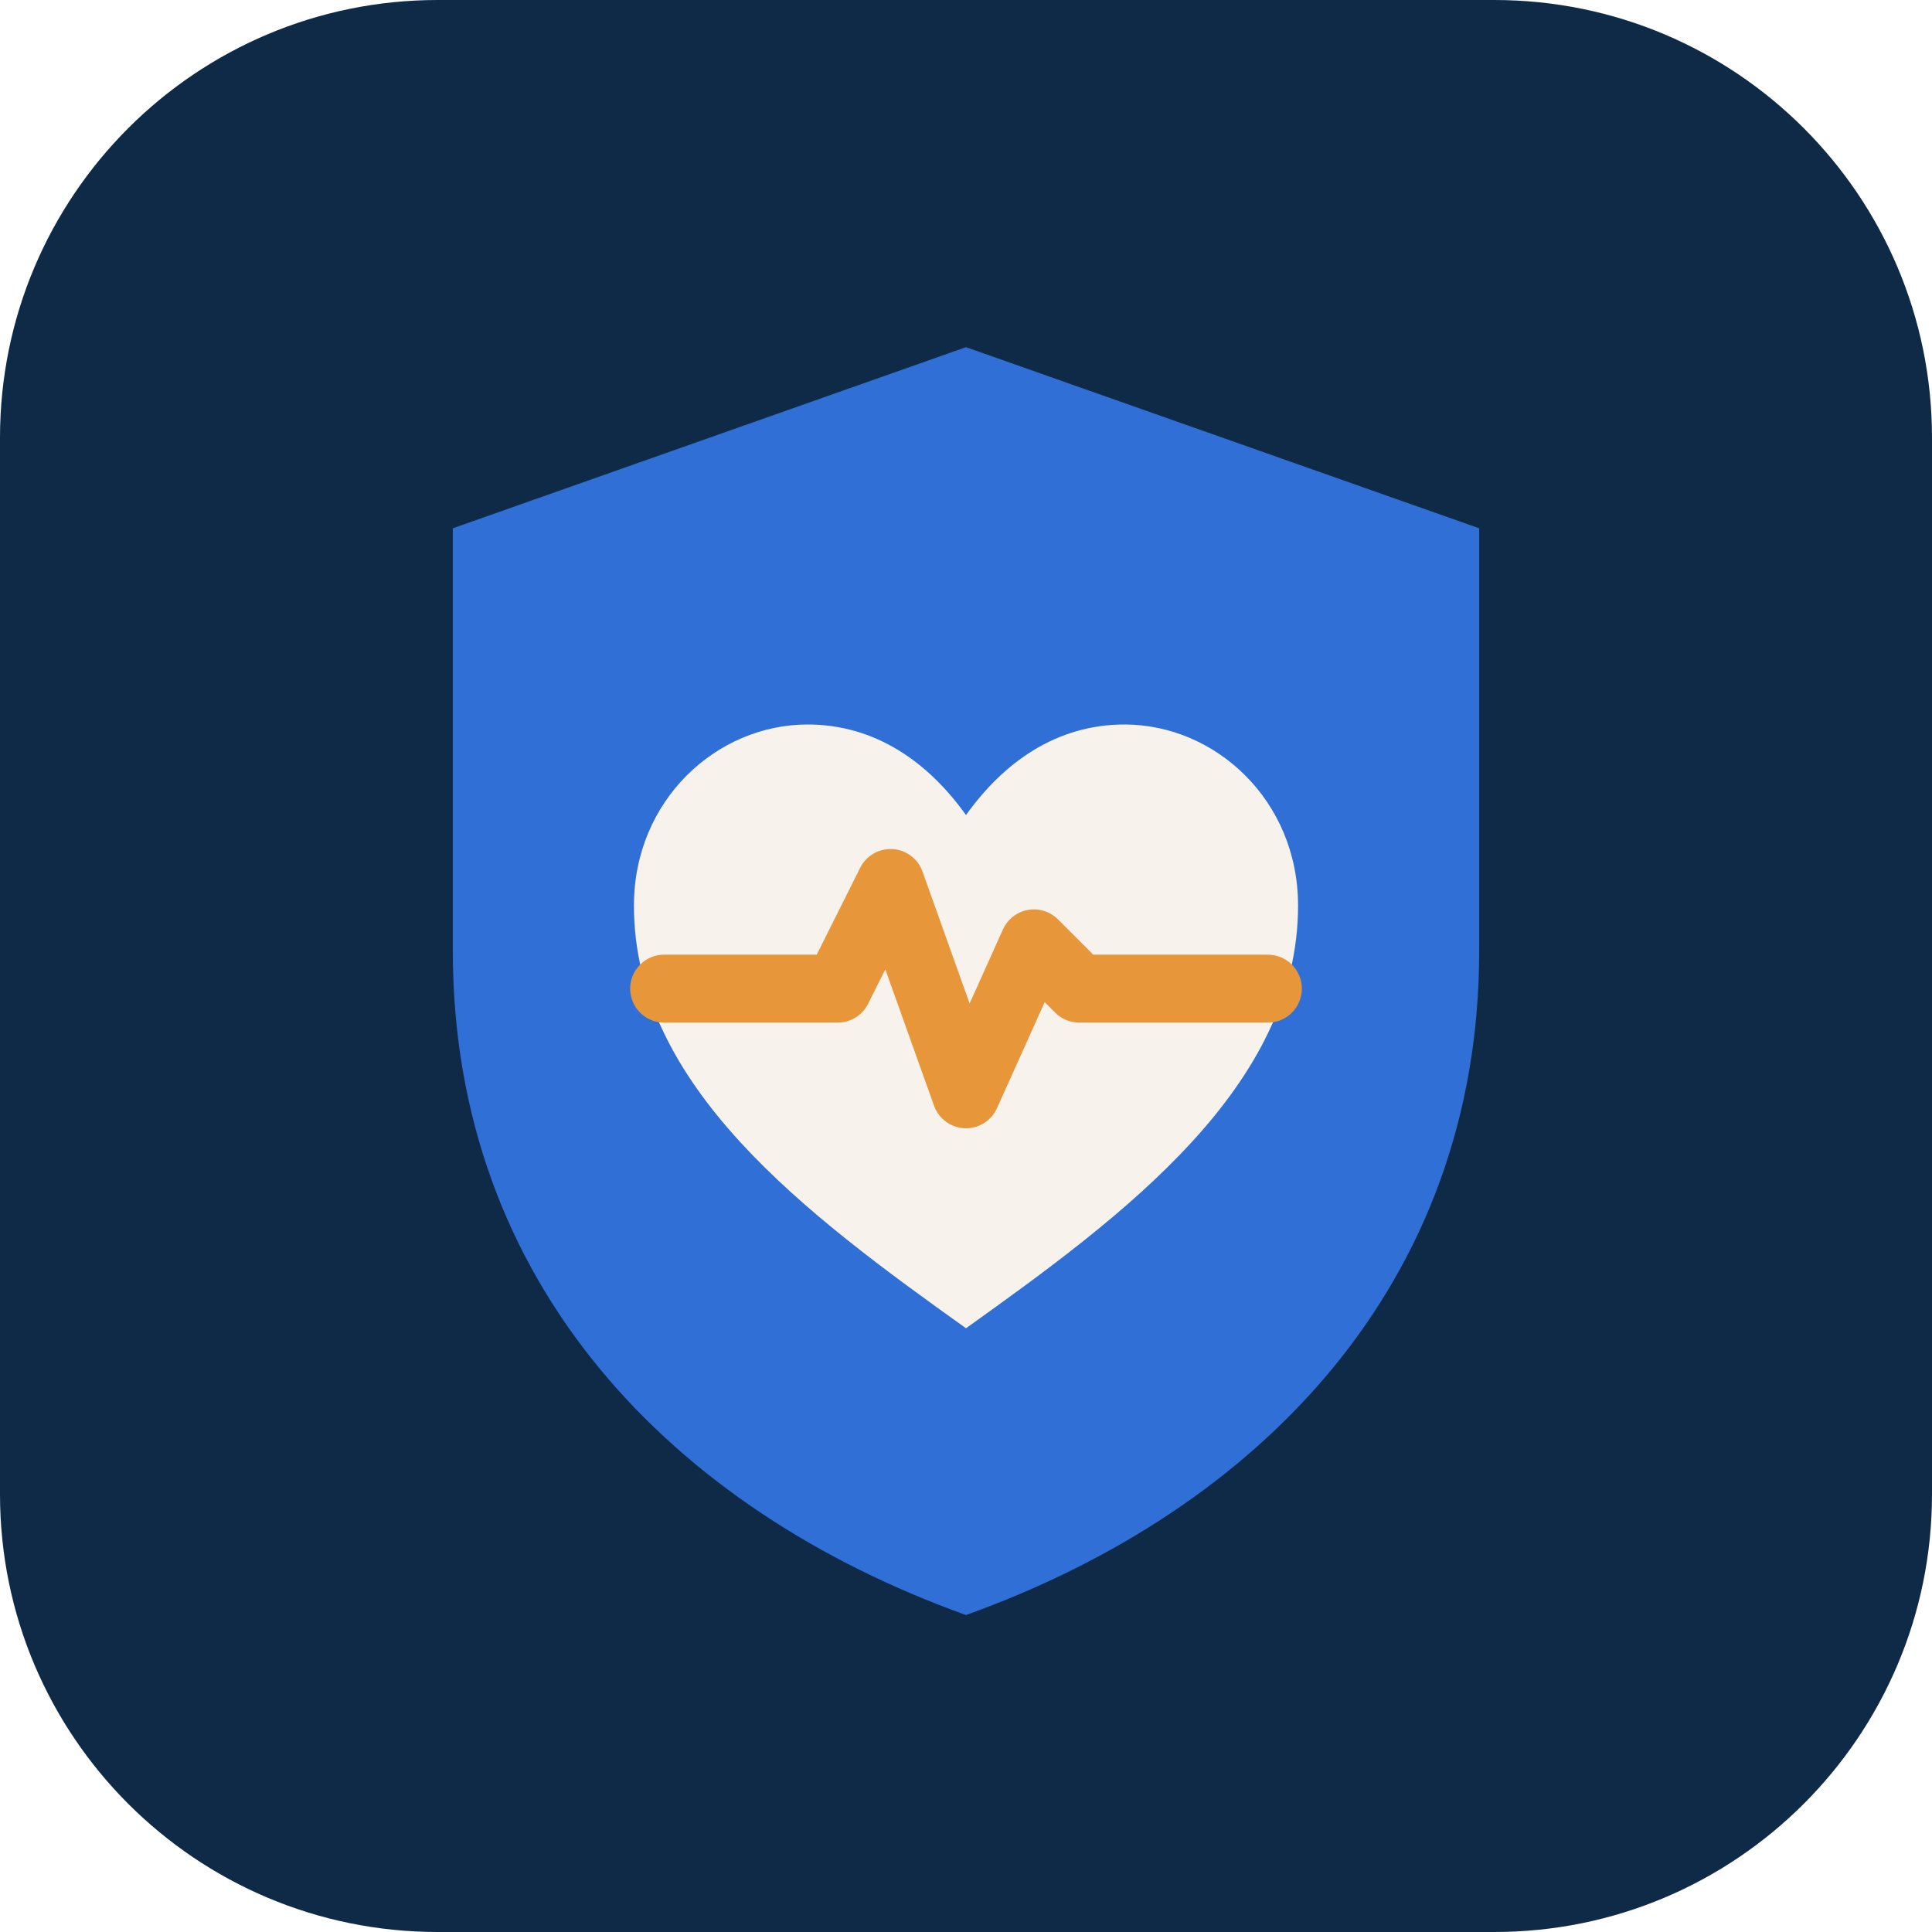
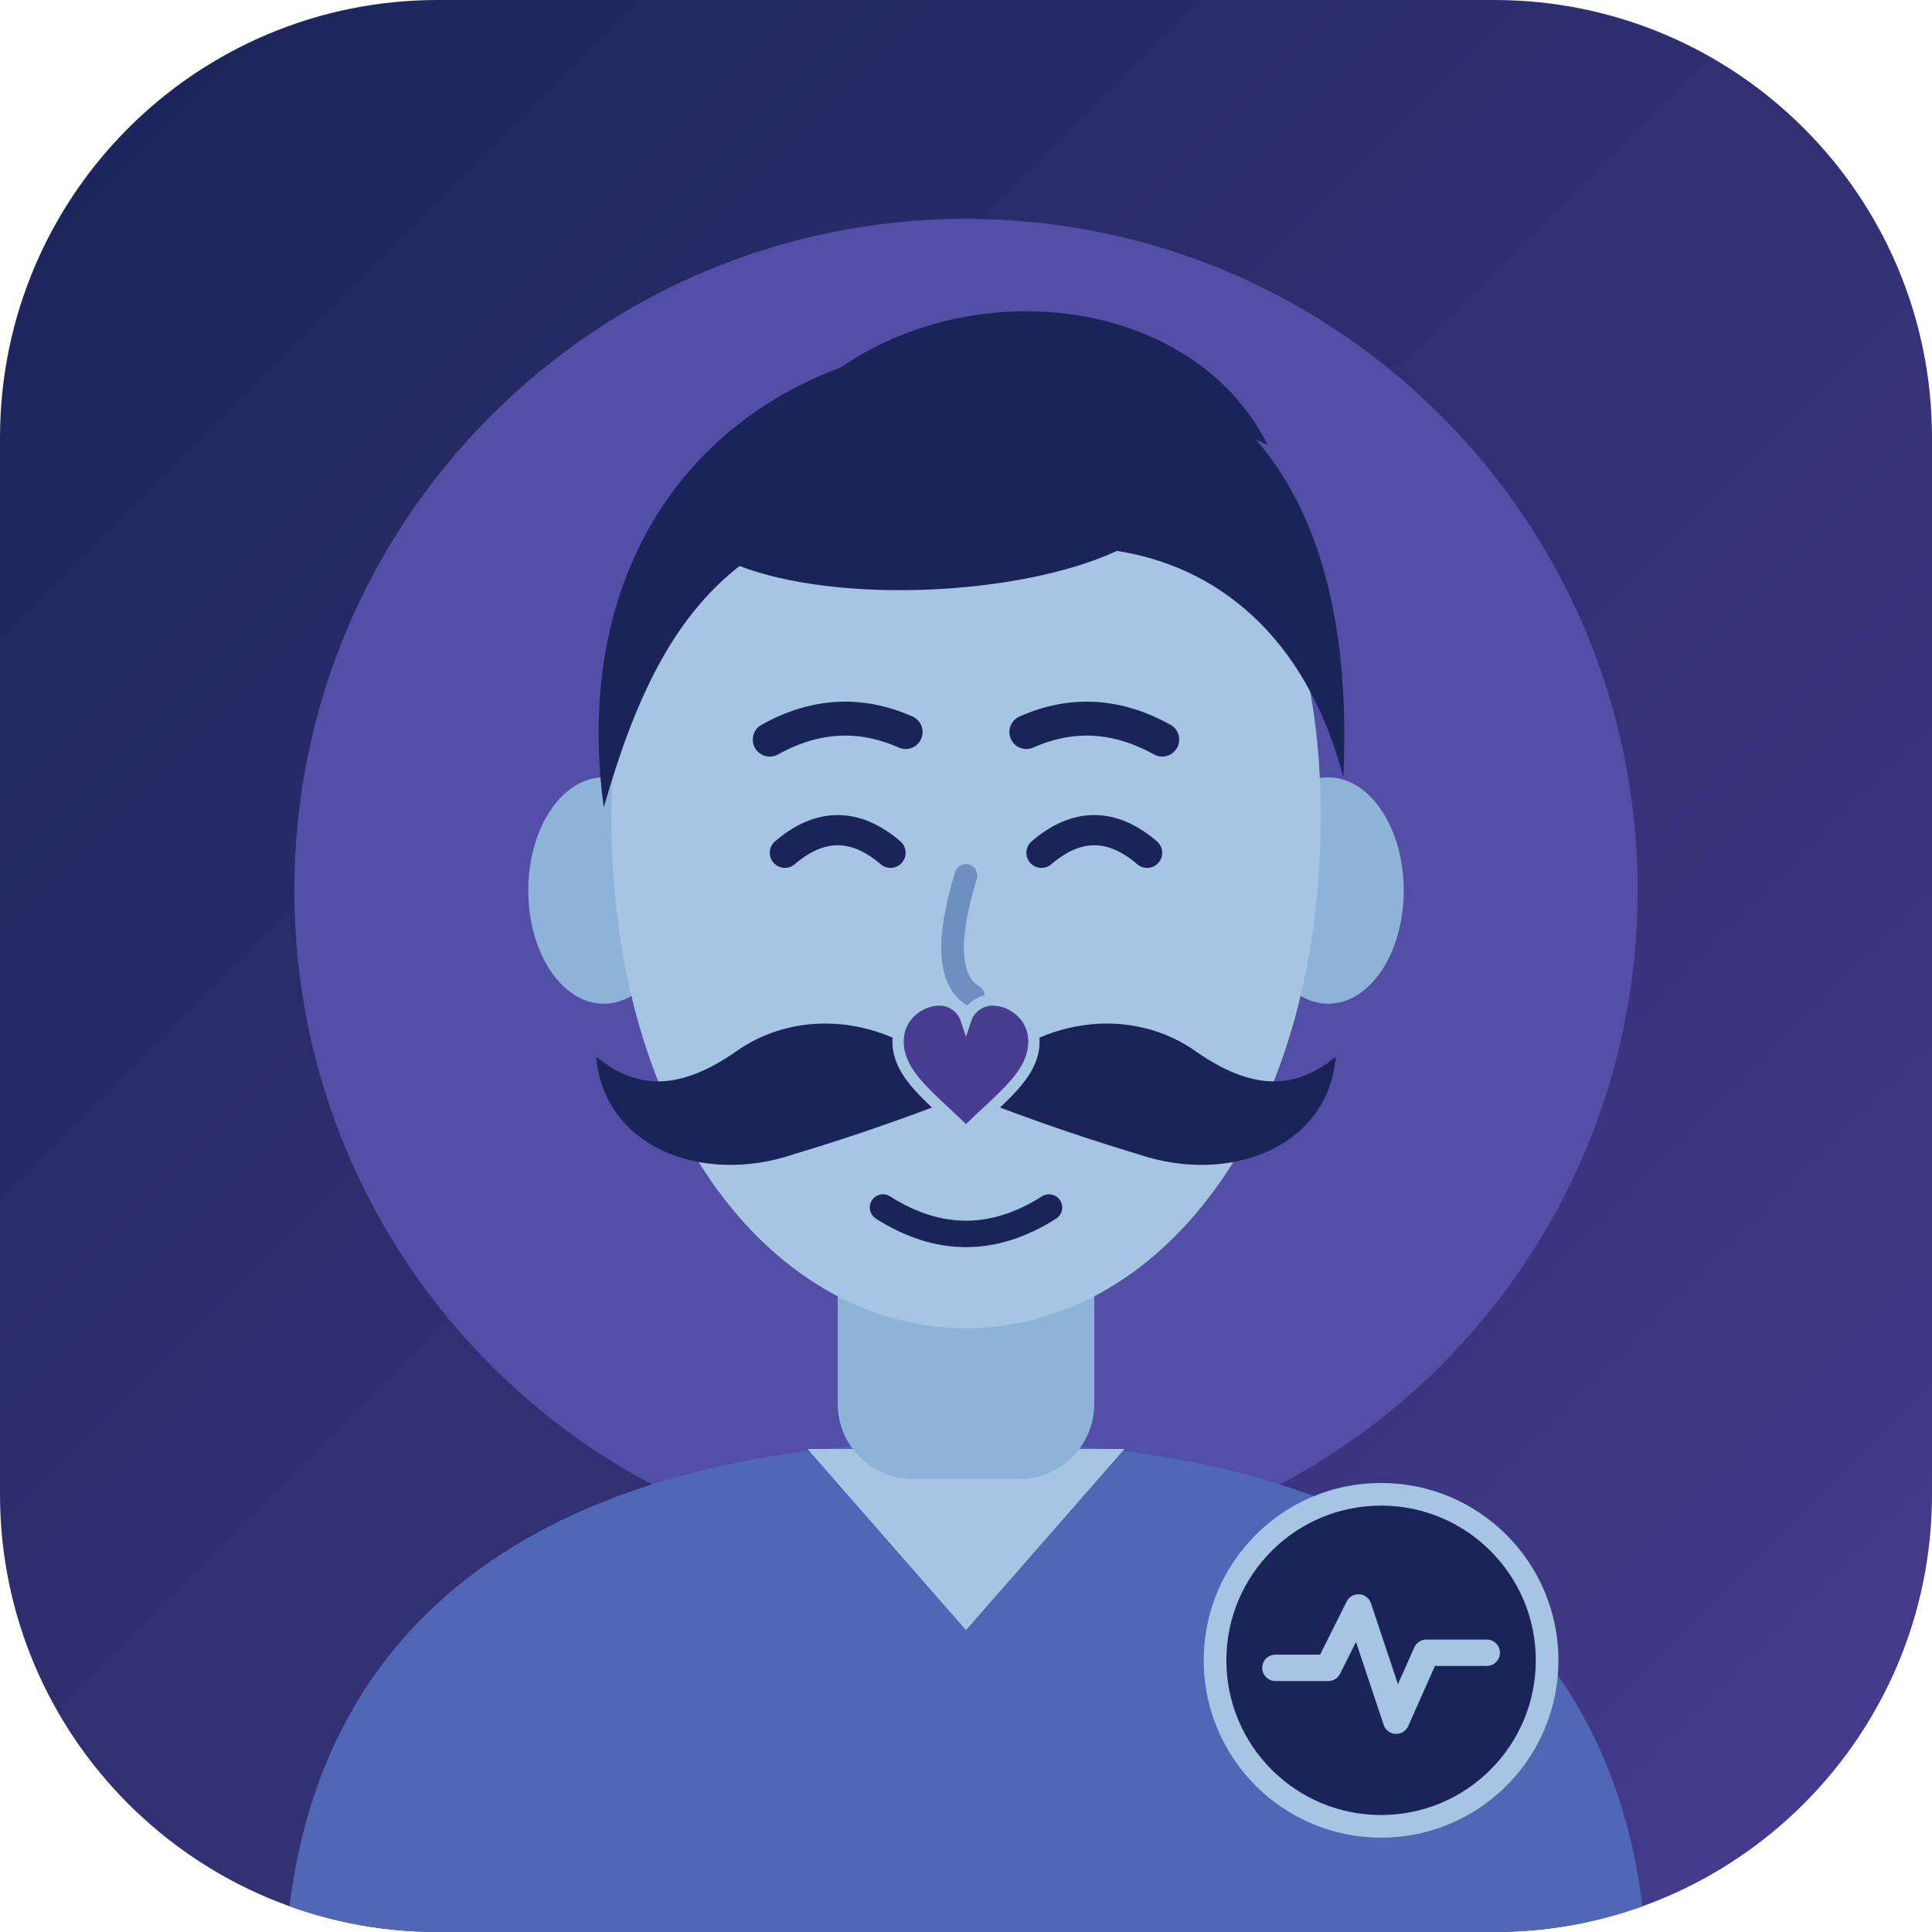
<svg xmlns="http://www.w3.org/2000/svg" viewBox="0 0 512 512" role="img" aria-label="Provedor do Autocuidado">
-   <rect width="512" height="512" rx="116" fill="#0E2A47" />
-   <path d="M256 92 L392 140 V252 C392 340 334 400 256 428 C178 400 120 340 120 252 V140 Z" fill="#2F6FD6" />
-   <path d="M256 352 C214 322 168 288 168 240 C168 212 190 192 214 192 C232 192 246 202 256 216 C266 202 280 192 298 192 C322 192 344 212 344 240 C344 288 298 322 256 352 Z" fill="#F7F3EC" />
-   <path d="M176 262 H222 L236 234 L256 290 L274 250 L286 262 H336" fill="none" stroke="#E8963A" stroke-width="18" stroke-linecap="round" stroke-linejoin="round" />
+   <defs>
+     <linearGradient id="fundo" x1="0" y1="0" x2="1" y2="1">
+       <stop offset="0" stop-color="#1A2458" />
+       <stop offset="1" stop-color="#473C8F" />
+     </linearGradient>
+     <clipPath id="moldura">
+       <rect width="512" height="512" rx="116" />
+     </clipPath>
+   </defs>
+   <g clip-path="url(#moldura)">
+     <rect width="512" height="512" fill="url(#fundo)" />
+     <circle cx="256" cy="236" r="178" fill="#534FA6" />
+     <path d="M76 512 C84 418 160 382 256 382 C352 382 428 418 436 512 Z" fill="#4F67B5" />
+     <path d="M214 384 L256 432 L298 384 Z" fill="#A5C5E2" />
+     <rect x="222" y="318" width="68" height="74" rx="20" fill="#8FB2D8" />
+     <ellipse cx="160" cy="236" rx="20" ry="30" fill="#8FB2D8" />
+     <ellipse cx="352" cy="236" rx="20" ry="30" fill="#8FB2D8" />
+     <path d="M256 104 C320 104 350 150 350 216 C350 300 306 352 256 352 C206 352 162 300 162 216 C162 150 192 104 256 104 Z" fill="#A5C5E2" />
+     <path d="M160 214 C150 140 196 92 262 90 C318 88 360 120 356 206 C346 168 322 150 296 146 C270 158 222 160 196 150 C178 164 168 186 160 214 Z" fill="#1A2458" />
+     <path d="M200 122 C230 70 312 70 336 118 C300 100 250 104 200 122 Z" fill="#1A2458" />
+     <path d="M204 196 Q222 186 240 194" fill="none" stroke="#1A2458" stroke-width="9" stroke-linecap="round" />
+     <path d="M272 194 Q290 186 308 196" fill="none" stroke="#1A2458" stroke-width="9" stroke-linecap="round" />
+     <path d="M208 226 Q222 214 236 226" fill="none" stroke="#1A2458" stroke-width="8" stroke-linecap="round" />
+     <path d="M276 226 Q290 214 304 226" fill="none" stroke="#1A2458" stroke-width="8" stroke-linecap="round" />
+     <path d="M256 232 Q248 258 258 264" fill="none" stroke="#6E8FC0" stroke-width="6" stroke-linecap="round" />
+     <path d="M256 290 C240 270 214 266 196 278 C182 288 170 290 158 280 C160 304 186 314 210 306 C230 300 246 294 256 290 Z" fill="#1A2458" />
+     <path d="M256 290 C272 270 298 266 316 278 C330 288 342 290 354 280 C352 304 326 314 302 306 C282 300 266 294 256 290 Z" fill="#1A2458" />
+     <path d="M256 300 C247 291 238 285 238 276 C238 269 244 265 249 265 C252 265 255 267 256 270 C257 267 260 265 263 265 C268 265 274 269 274 276 C274 285 265 291 256 300 Z" fill="#473C8F" stroke="#A5C5E2" stroke-width="3" />
+     <path d="M234 320 Q256 334 278 320" fill="none" stroke="#1A2458" stroke-width="7" stroke-linecap="round" />
+     <circle cx="366" cy="440" r="44" fill="#1A2458" stroke="#A5C5E2" stroke-width="6" />
+     <path d="M338 442 H352 L360 426 L370 456 L378 438 L394 438" fill="none" stroke="#A5C5E2" stroke-width="7" stroke-linecap="round" stroke-linejoin="round" />
+   </g>
</svg>
